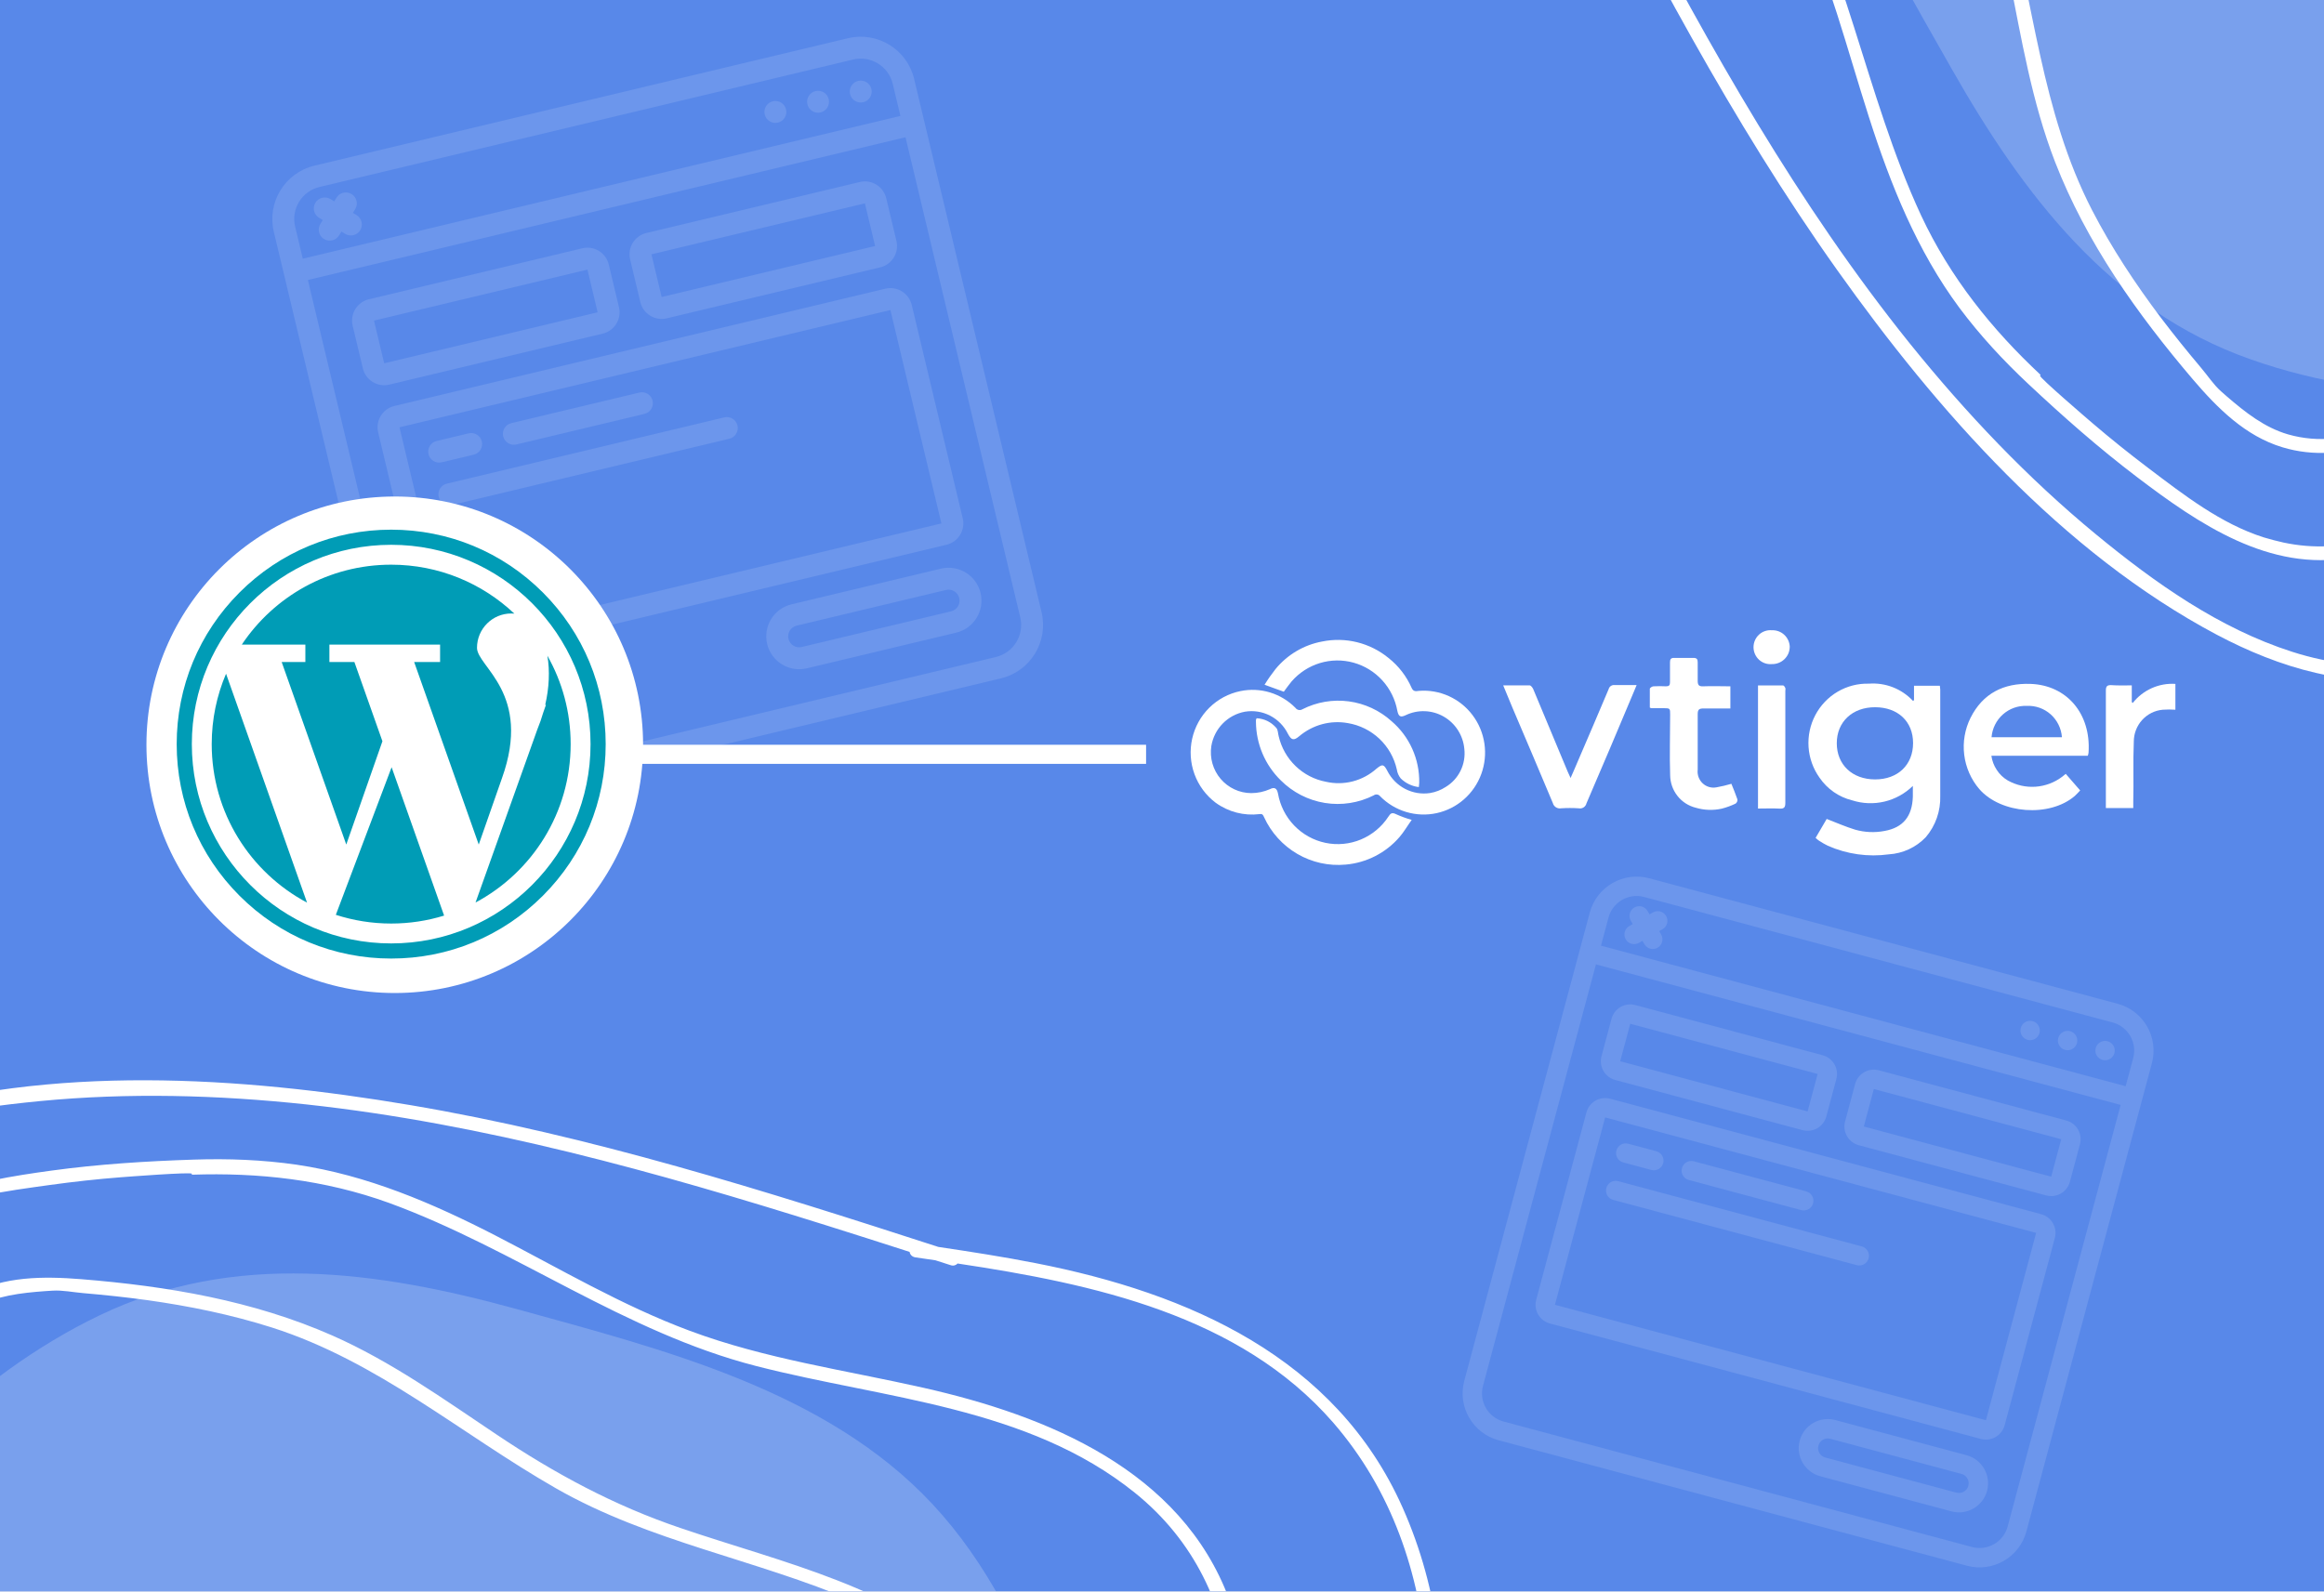
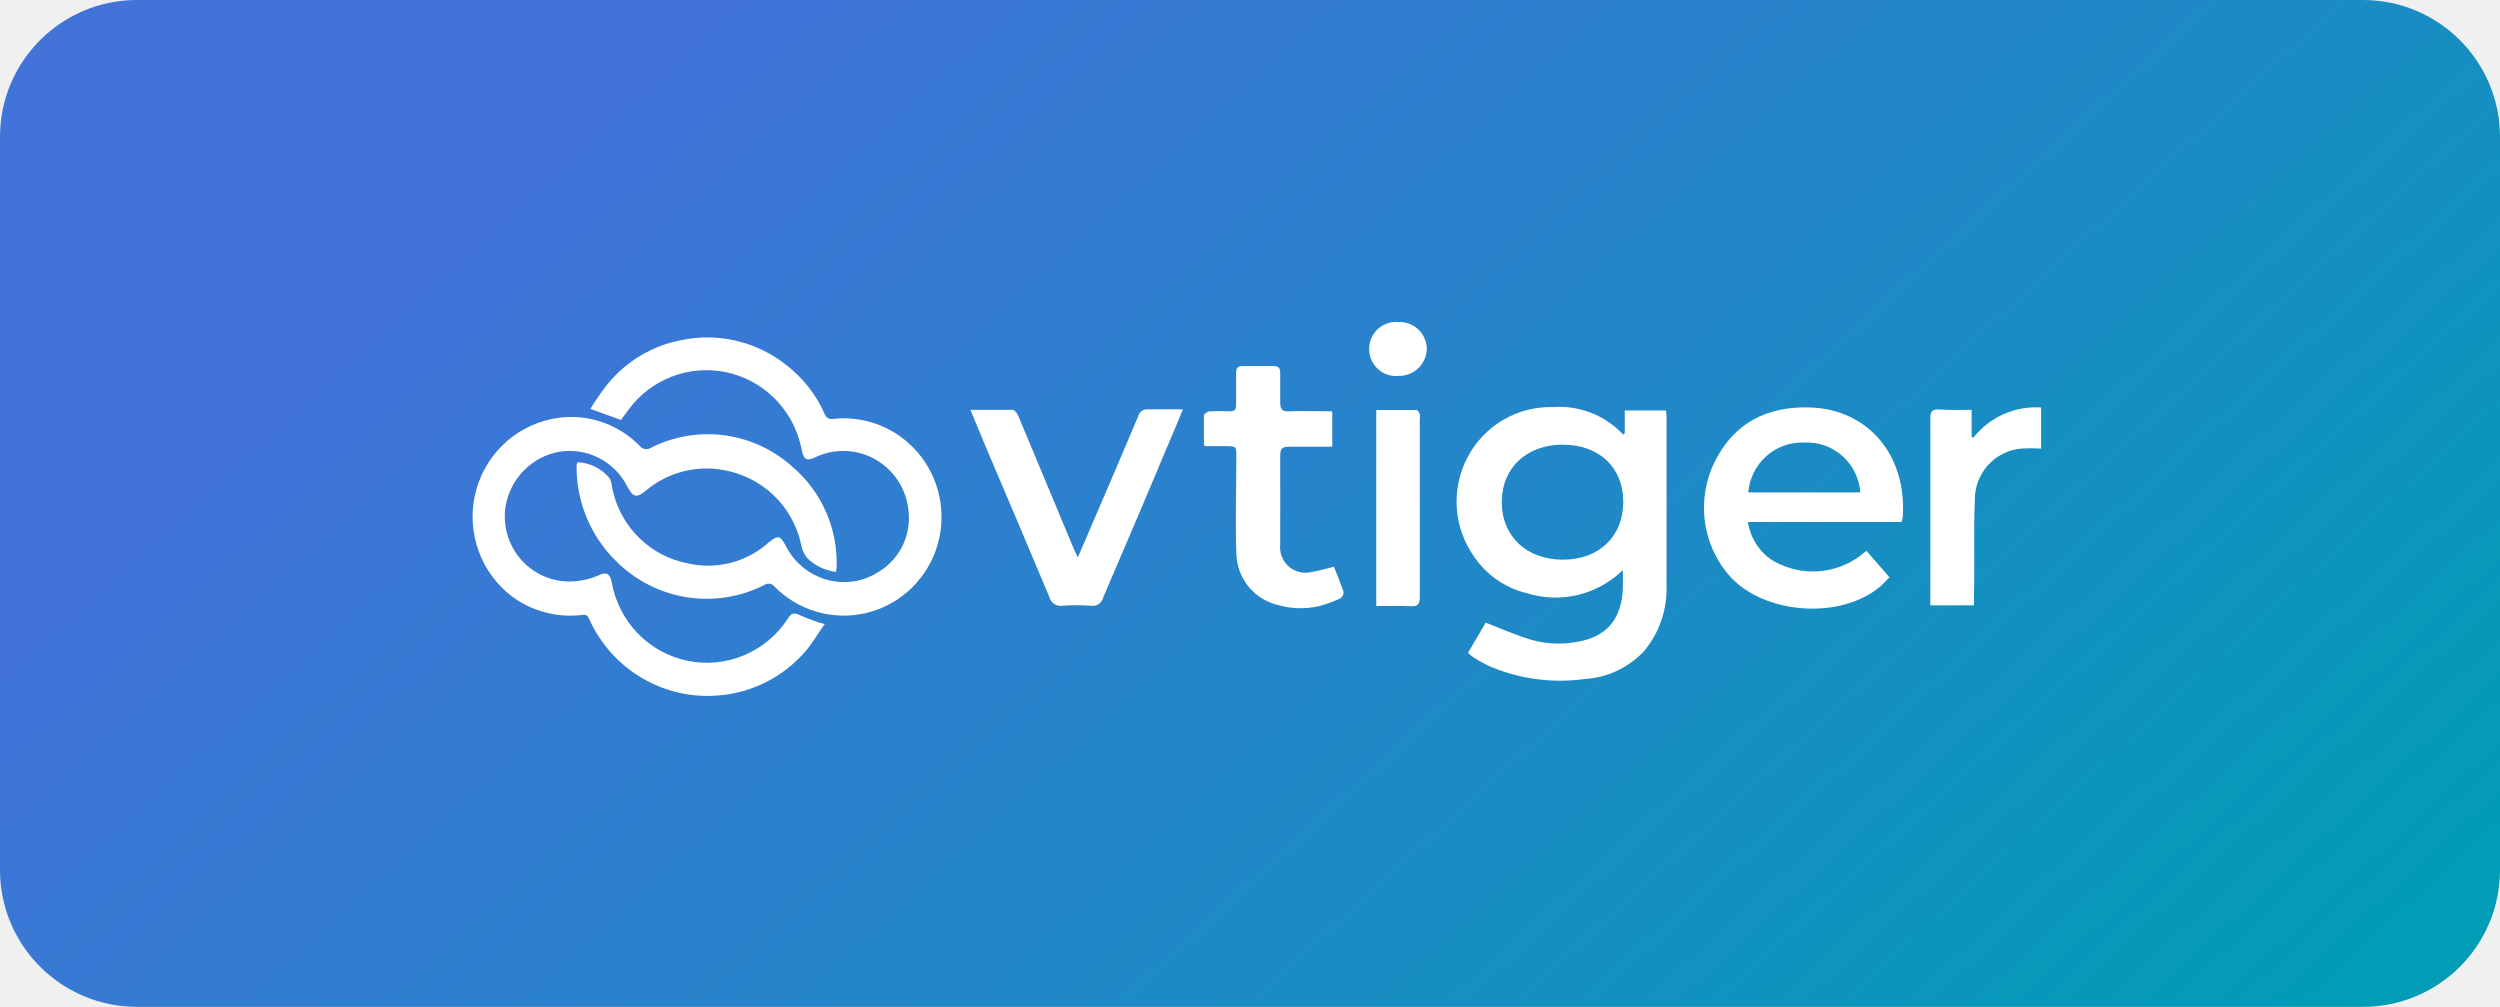
- <svg xmlns="http://www.w3.org/2000/svg" fill="none" height="250" viewBox="0 0 365 250" width="365">
-   <clipPath id="a">
-     <path d="m0 0h365v250h-365z" />
-   </clipPath>
-   <mask id="b" fill="#fff">
-     <path d="m407.671 85.167c7.575-11.36 13.357-24.111 19.477-36.312 6.59-13.101 12.939-26.312 18.658-39.82 11.044-26.116 19.75-53.585 22.129-81.959 1.039-12.389.736-25.148-3.106-37.071-4.159-12.897-12.793-23.385-23.725-31.232-12.07-8.653-26.028-13.886-39.995-18.515-7.451-2.466-14.918-4.81-22.304-7.532-6.784-2.485-13.425-5.452-20.145-8.118-12.51-4.953-25.303-8.307-38.795-6.074-13.126 2.133-25.365 8.153-37.177 14.043-24.462 12.146-49.43 28.248-59.665 54.876-9.27 24.102-.066 47.595 13.565 67.877 2.895 4.313 5.943 8.478 9.037 12.658 13.015 25.491 26.272 51.017 42.893 74.403 15.705 22.101 35.342 44.416 59.615 57.306 9.766 5.181 21.149 8.724 32.295 6.453 11.891-2.44 20.724-11.178 27.243-20.982zm-13.35 11.917c-9.955 7.963-22.415 9.138-34.307 5.315-11.487-3.681-21.553-10.819-30.795-18.427-10.794-8.889-20.447-19.076-29.24-29.975-17.586-21.874-31.403-46.455-44.339-71.234-2.127-4.044-4.179-8.086-6.275-12.144.248-.344.286-.812-.04-1.256-.622-.827-1.258-1.685-1.895-2.542-.396-.748-.762-1.51-1.143-2.227-.205-.427-.595-.615-.959-.591-12.833-17.364-25.581-37.057-24.044-59.362 2.014-28.274 24.668-49.043 47.743-62.361 11.43-6.608 23.504-12.737 35.885-17.362 13.112-4.902 26.366-6.457 40.016-2.727 12.956 3.539 25.005 9.8 37.629 14.211 13.648 4.744 27.659 8.602 40.786 14.684 12.481 5.755 24.469 13.846 32.36 25.29 7.625 11.047 10.337 24.526 10.495 37.766.36 26.573-6.865 53.295-16.07 78.003-9.395 25.25-21.57 49.32-33.864 73.221-5.788 11.329-11.804 23.592-21.943 31.718zm30.962-88.897c7.598-24.613 13.993-49.624 19.105-74.882 2.061-10.179 3.845-20.937.805-31.108-2.766-9.289-9.163-16.836-16.771-22.602-16.515-12.522-38.324-18.866-58.553-21.917-21.18-3.232-43.064-2.376-63.898 2.703-21.274 5.178-43.824 15.131-53.512 36.17-8.999 19.659-.221 40.543 10.5 57.494 6.709 10.623 14.335 20.732 19.577 32.209 4.732 10.334 7.545 21.363 10.998 32.161 3.395 10.6 7.55 20.985 14.226 29.974 3.243 4.334 6.9 8.281 10.849 11.976 5.454 5.111 11.048 10.043 17.011 14.572 9.684 7.358 20.803 14.966 33.57 12.632.834-.138 1.67-.351 2.49-.519 6.079-1.49 11.891-4.24 16.947-7.941 1.562-1.125 3.036-2.356 4.465-3.68 18.295-17.102 25.041-44.12 32.191-67.242zm-66.633 77.048c-1.011-.228-2.035-.487-3.09-.806-6.774-2.152-12.541-6.663-18.131-10.884-3.004-2.273-5.932-4.62-8.797-7.072-.701-.601-8.415-7.217-8.23-7.456.016-.045.047-.06.093-.119-7.615-7.113-14.184-15.253-18.773-25.055-8.913-19.207-11.752-40.464-22.645-58.871-10.569-17.887-25.652-34.622-27.973-56.128-2.595-24.113 15.939-41.968 36.679-50.452 37.852-15.53 83.388-13.477 120.717 2.453 9.347 3.994 18.537 9.226 25.571 16.692 7.525 8.02 10.977 17.955 10.522 28.901-.452 10.795-3.325 21.551-5.649 32.043-2.681 11.939-5.618 23.813-8.886 35.621-3.126 11.402-6.523 22.709-10.176 33.951-3.716 11.423-7.421 23.027-12.716 33.82-4.793 9.726-11.469 18.892-20.189 25.438-4.276 3.214-9.056 5.769-14.196 7.259-4.912 1.418-9.411 1.663-14.131.664zm24.489-24.688c2.14-3.052 3.861-6.428 5.383-9.671 7.079-15.211 9.373-32.104 11.418-48.576 1.051-8.607 2.012-17.245 3.502-25.799 1.608-9.324 4.148-18.269 7.127-27.238 4.988-15.033 10.13-33.029.701-47.524-9.769-15.045-30.92-20.017-47.51-22.6-16.725-2.631-35.712-3.014-51.88 2.715-7.414 2.619-14.329 7.061-18.723 13.707-4.223 6.376-5.758 14.052-5.551 21.605.492 17.77 10.276 32.77 17.874 48.218 4.875 9.852 7.915 20.023 10.036 30.784 1.954 9.866 3.604 19.877 7.246 29.271 4.92 12.682 12.861 23.84 21.634 34.149 3.86 4.526 8.266 8.939 14.094 10.682 4.743 1.438 9.955 1.114 14.514-.885 4.222-1.838 7.47-5.083 10.135-8.838zm-33.4 1.729c-.313-.262-.596-.539-.91-.801-1.178-1.048-2.063-2.424-3.102-3.651-2.182-2.592-4.302-5.213-6.346-7.909-4.027-5.345-7.718-10.927-10.797-16.877-8.035-15.577-9.156-32.782-13.691-49.437-4.451-16.321-14.316-30.081-20.535-45.629-5.885-14.695-7.905-34.244 4.764-46.173 12.285-11.556 32.143-12.566 48.086-12.036 16.926.547 36.004 3.7 50.719 12.546 7.852 4.711 13.714 11.69 15.605 20.798 1.737 8.395.428 17.012-1.857 25.16-2.383 8.646-5.746 16.973-7.904 25.697-1.817 7.323-3.046 14.777-4.063 22.28-2.428 17.632-3.53 35.678-8.945 52.716-1.278 4.064-2.797 8.018-4.586 11.878-2.904 6.232-6.246 12.411-12.523 15.834-4.338 2.381-9.553 2.932-14.298 1.569-3.705-1.074-6.737-3.483-9.617-5.965z" fill="#fff" />
-   </mask>
-   <mask id="c" fill="#fff">
-     <path d="m-50.077 227.611c2.677 13.389 7.605 26.494 11.904 39.449 4.604 13.923 9.456 27.754 14.964 41.35 10.657 26.276 23.926 51.856 42.306 73.602 8.026 9.494 17.261 18.302 28.41 24.017 12.06 6.178 25.581 7.489 38.861 5.308 14.652-2.416 28.223-8.585 41.372-15.189 7.012-3.525 13.951-7.147 21.098-10.445 6.554-3.04 13.347-5.638 19.984-8.505 12.348-5.343 23.766-12.018 31.727-23.137 7.774-10.79 12.171-23.7 16.358-36.218 8.71-25.886 14.979-54.926 3.387-80.993-10.488-23.597-33.608-33.701-57.588-38.404-5.097-1.003-10.197-1.792-15.341-2.56-27.228-8.823-54.651-17.498-82.941-22.281-26.733-4.523-56.397-6.417-82.675 1.632-10.569 3.243-21.123 8.786-27.4 18.273-6.683 10.134-6.75 22.558-4.427 34.101zm1.013-17.867c1.408-12.67 9.388-22.312 20.501-28.017 10.725-5.52 22.89-7.591 34.804-8.746 13.918-1.347 27.947-.97 41.872.519 27.902 3.033 55.054 10.644 81.723 19.019 4.363 1.355 8.672 2.762 13.024 4.15.068.418.373.776.917.86 1.024.145 2.081.301 3.137.458.809.248 1.607.529 2.384.766.446.157.855.014 1.095-.26 21.352 3.204 44.292 8.114 58.978 24.973 18.568 21.417 17.235 52.122 10.336 77.856-3.41 12.755-7.614 25.626-13.098 37.651-5.806 12.738-14.077 23.21-26.367 30.223-11.664 6.66-24.611 10.752-36.657 16.561-13.005 6.295-25.64 13.475-39.223 18.455-12.894 4.757-27.092 7.512-40.765 5-13.203-2.419-24.651-10.033-34.126-19.284-19.044-18.535-32.83-42.539-43.793-66.519-11.211-24.497-19.622-50.127-27.83-75.721-3.918-12.103-8.335-25.028-6.912-37.944zm40.966 84.753c12.031 22.777 25.195 44.984 39.44 66.459 5.74 8.655 12.086 17.523 21.427 22.566 8.524 4.612 18.384 5.425 27.841 4.123 20.532-2.824 40.439-13.759 56.901-25.907 17.262-12.69 32.131-28.77 43.271-47.093 11.382-18.704 20.289-41.687 12.263-63.415-7.537-20.264-28.512-28.824-48.079-33.23-12.256-2.767-24.796-4.523-36.619-8.932-10.653-3.961-20.441-9.771-30.517-14.965-9.896-5.094-20.178-9.499-31.255-11.135-5.357-.772-10.735-.977-16.14-.797-7.471.243-14.913.71-22.333 1.724-12.051 1.645-25.293 4.127-32.669 14.806-.493.688-.933 1.43-1.394 2.128-3.244 5.352-5.41 11.407-6.368 17.599-.31 1.9-.48 3.812-.556 5.759-.843 25.03 13.491 48.904 24.785 70.31zm-7.365-101.599c.876-.553 1.783-1.094 2.755-1.614 6.312-3.268 13.58-4.156 20.517-5.125 3.731-.517 7.461-.927 11.22-1.219.921-.071 11.054-.848 11.091-.548.021.043.009.075.019.15 10.414-.355 20.815.756 30.991 4.442 19.883 7.279 36.922 20.302 57.64 25.616 20.121 5.174 42.62 6.343 59.468 19.908 18.885 15.215 18.405 40.946 9.739 61.611-15.784 37.747-49.434 68.494-87.094 83.625-9.434 3.785-19.632 6.584-29.886 6.278-10.991-.349-20.457-4.934-27.876-12.995-7.314-7.953-12.887-17.59-18.663-26.652-6.546-10.338-12.866-20.811-18.904-31.472-5.852-10.273-11.446-20.67-16.812-31.203-5.449-10.705-11.036-21.53-14.922-32.905-3.488-10.267-5.249-21.469-3.712-32.264.751-5.296 2.324-10.482 4.905-15.171 2.47-4.476 5.479-7.83 9.523-10.462zm.14 34.774c.645 3.671 1.816 7.275 3.033 10.645 5.75 15.761 16.073 29.328 26.275 42.422 5.342 6.829 10.771 13.617 15.767 20.719 5.456 7.73 9.985 15.851 14.22 24.3 7.104 14.157 16.192 30.518 33.109 34.1 17.546 3.731 36.017-7.709 49.575-17.613 13.686-9.967 27.383-23.122 34.765-38.606 3.391-7.094 5.139-15.124 3.546-22.931-1.523-7.495-5.865-14.008-11.352-19.202-12.912-12.218-30.437-15.905-46.734-21.457-10.414-3.519-19.755-8.562-28.864-14.671-8.358-5.594-16.604-11.507-25.822-15.573-12.446-5.49-25.951-7.764-39.444-8.85-5.929-.471-12.166-.476-17.519 2.413-4.371 2.337-7.827 6.251-9.637 10.888-1.686 4.285-1.688 8.877-.918 13.416zm22.395-24.84c.407-.036.803-.04 1.21-.076 1.574-.093 3.173.254 4.775.387 3.376.291 6.729.645 10.08 1.106 6.628.932 13.184 2.269 19.569 4.299 16.696 5.333 29.654 16.706 44.638 25.276 14.688 8.394 31.394 11.148 46.785 17.744 14.552 6.23 29.804 18.625 29.28 36.018-.515 16.858-13.843 31.614-25.491 42.513-12.355 11.582-28.074 22.842-44.735 26.992-8.883 2.221-17.963 1.431-25.741-3.672-7.164-4.707-12.332-11.726-16.478-19.103-4.428-7.799-7.938-16.065-12.582-23.76-3.894-6.463-8.295-12.603-12.881-18.628-10.751-14.184-22.732-27.724-30.952-43.601-1.97-3.777-3.692-7.648-5.156-11.642-2.353-6.459-4.36-13.192-2.342-20.051 1.384-4.751 4.682-8.828 9.001-11.22 3.379-1.86 7.227-2.301 11.018-2.582z" fill="#fff" />
-   </mask>
-   <g clip-path="url(#a)">
-     <path d="m0 0h365v250h-365z" fill="#5888e9" />
-     <path d="m133.184 6.002-83.804 20.022c-4.625 1.111-7.478 5.755-6.378 10.383l20.022 83.804c1.111 4.625 5.755 7.478 10.383 6.378l83.804-20.022c4.625-1.111 7.478-5.756 6.378-10.383l-20.022-83.803c-1.111-4.625-5.756-7.478-10.383-6.378zm-83.003 23.374 83.804-20.022c2.777-.663 5.566 1.05 6.23 3.827l1.201 5.028-93.86 22.425-1.201-5.028c-.663-2.777 1.05-5.566 3.827-6.23zm106.229 73.837-83.804 20.023c-2.777.663-5.566-1.05-6.23-3.827l-18.02-75.423 93.86-22.425 18.02 75.423c.663 2.777-1.05 5.566-3.827 6.229z" fill="#fff" fill-opacity=".12" />
-     <path d="m122.178 19.262c.926-.221 1.497-1.151 1.276-2.076s-1.151-1.497-2.077-1.276c-.925.221-1.496 1.151-1.275 2.076.221.926 1.151 1.497 2.076 1.276z" fill="#fff" fill-opacity=".12" />
-     <path d="m128.882 17.661c.926-.221 1.497-1.151 1.276-2.076-.221-.926-1.151-1.497-2.077-1.276-.925.221-1.496 1.151-1.275 2.076s1.151 1.497 2.076 1.276z" fill="#fff" fill-opacity=".12" />
-     <path d="m135.586 16.059c.926-.221 1.497-1.151 1.276-2.076-.221-.926-1.151-1.497-2.076-1.276-.926.221-1.497 1.151-1.276 2.076s1.151 1.497 2.076 1.276z" fill="#fff" fill-opacity=".12" />
-     <path d="m61.142 60.421 33.522-8.009c1.851-.442 2.994-2.302 2.551-4.153l-1.602-6.704c-.442-1.851-2.302-2.994-4.153-2.551l-33.522 8.009c-1.851.442-2.994 2.302-2.551 4.153l1.602 6.704c.443 1.851 2.302 2.994 4.153 2.551zm-2.403-10.056 33.522-8.009 1.602 6.704-33.522 8.009z" fill="#fff" fill-opacity=".12" />
-     <path d="m135.038 28.592-33.522 8.009c-1.851.442-2.993 2.302-2.551 4.153l1.602 6.704c.442 1.851 2.301 2.994 4.153 2.551l33.521-8.009c1.852-.442 2.994-2.302 2.552-4.153l-1.602-6.704c-.443-1.851-2.302-2.994-4.153-2.551zm-31.119 18.065-1.602-6.704 33.522-8.009 1.601 6.704z" fill="#fff" fill-opacity=".12" />
-     <path d="m139.042 45.353-77.099 18.421c-1.851.442-2.994 2.302-2.551 4.153l8.009 33.521c.442 1.851 2.302 2.994 4.153 2.551l77.1-18.42c1.851-.442 2.993-2.302 2.551-4.153l-8.009-33.522c-.442-1.851-2.302-2.994-4.153-2.551zm-68.289 55.294-8.009-33.521 77.099-18.421 8.009 33.522z" fill="#fff" fill-opacity=".12" />
-     <path d="m147.778 89.331-23.465 5.606c-2.777.663-4.49 3.453-3.827 6.23s3.453 4.49 6.23 3.827l23.465-5.606c2.777-.663 4.49-3.453 3.827-6.23-.664-2.777-3.453-4.49-6.23-3.827zm1.602 6.704-23.465 5.606c-.926.221-1.856-.35-2.077-1.276-.221-.925.35-1.855 1.276-2.076l23.465-5.606c.926-.221 1.855.35 2.076 1.276s-.35 1.855-1.275 2.076z" fill="#fff" fill-opacity=".12" />
-     <path d="m69.374 72.629 5.028-1.201c.926-.221 1.497-1.151 1.276-2.076-.221-.926-1.151-1.497-2.076-1.276l-5.028 1.201c-.926.221-1.497 1.151-1.276 2.076.221.925 1.151 1.497 2.076 1.276z" fill="#fff" fill-opacity=".12" />
-     <path d="m81.106 69.825 20.113-4.805c.926-.221 1.497-1.151 1.276-2.076-.221-.926-1.151-1.497-2.077-1.276l-20.113 4.805c-.926.221-1.497 1.151-1.276 2.076.221.925 1.151 1.497 2.076 1.276z" fill="#fff" fill-opacity=".12" />
-     <path d="m113.752 65.569-43.578 10.412c-.926.221-1.497 1.151-1.276 2.076.221.926 1.151 1.497 2.076 1.276l43.578-10.412c.926-.221 1.497-1.151 1.276-2.076s-1.151-1.497-2.077-1.276z" fill="#fff" fill-opacity=".12" />
-     <path d="m50.881 37.549c.811.498 1.872.244 2.37-.566l.374-.608.608.374c.809.478 1.853.219 2.345-.582.492-.801.251-1.849-.541-2.354l-.608-.374.374-.608c.478-.809.219-1.853-.582-2.345-.801-.492-1.849-.251-2.354.541l-.374.608-.608-.374c-.809-.478-1.853-.219-2.345.582-.492.801-.251 1.849.541 2.354l.608.374-.374.608c-.498.811-.245 1.872.566 2.37z" fill="#fff" fill-opacity=".12" />
-     <circle cx="62" cy="117" fill="#fff" r="39" />
-     <path d="m100 120h3v80h-3z" fill="#fff" transform="matrix(0 -1 1 0 -20 220)" />
-     <path d="m47.961 104.003h-3.721l10.144 28.673 5.679-16.228-4.403-12.445h-3.926v-2.733h17.384v2.733h-4.071l10.143 28.673 3.646-10.42c4.783-13.349-3.92-17.508-3.92-20.487 0-2.98 2.415-5.395 5.394-5.395.161 0 .318.009.471.023-5.048-4.765-11.855-7.688-19.345-7.688-9.787 0-18.407 4.989-23.461 12.56h9.984v2.733z" fill="#009cb6" />
-     <path d="m33.251 116.897c0 10.792 6.066 20.165 14.972 24.902l-12.72-35.958c-1.449 3.395-2.252 7.132-2.252 11.056z" fill="#009cb6" />
-     <path d="m85.97 103.007c.403 2.374.281 5.042-.338 7.721h.112l-.426 1.218c-.253.879-.571 1.779-.932 2.663l-9.699 27.171c8.888-4.742 14.938-14.105 14.938-24.883 0-5.051-1.329-9.79-3.656-13.89z" fill="#009cb6" />
-     <path d="m52.745 143.716c2.738.887 5.659 1.368 8.693 1.368 2.894 0 5.686-.437 8.313-1.247l-8.245-23.307z" fill="#009cb6" />
-     <path d="m85.26 93.076c-6.363-6.363-14.823-9.867-23.821-9.867s-17.458 3.504-23.821 9.867c-6.363 6.363-9.867 14.822-9.867 23.821 0 8.998 3.504 17.458 9.867 23.821 6.363 6.363 14.823 9.867 23.821 9.867 8.998 0 17.458-3.504 23.821-9.867 6.363-6.363 9.867-14.823 9.867-23.821-0-8.999-3.504-17.458-9.867-23.821zm-23.821 55.132c-17.265 0-31.311-14.046-31.311-31.311 0-17.265 14.046-31.312 31.311-31.312s31.311 14.046 31.311 31.312c0 17.265-14.046 31.311-31.311 31.311z" fill="#009cb6" />
-     <g fill="#fff">
-       <path d="m407.671 85.167c7.575-11.36 13.357-24.111 19.477-36.312 6.59-13.101 12.939-26.312 18.658-39.82 11.044-26.116 19.75-53.585 22.129-81.959 1.039-12.389.736-25.148-3.106-37.071-4.159-12.897-12.793-23.385-23.725-31.232-12.07-8.653-26.028-13.886-39.995-18.515-7.451-2.466-14.918-4.81-22.304-7.532-6.784-2.485-13.425-5.452-20.145-8.118-12.51-4.953-25.303-8.307-38.795-6.074-13.126 2.133-25.365 8.153-37.177 14.043-24.462 12.146-49.43 28.248-59.665 54.876-9.27 24.102-.066 47.595 13.565 67.877 2.895 4.313 5.943 8.478 9.037 12.658 13.015 25.491 26.272 51.017 42.893 74.403 15.705 22.101 35.342 44.416 59.615 57.306 9.766 5.181 21.149 8.724 32.295 6.453 11.891-2.44 20.724-11.178 27.243-20.982zm-13.35 11.917c-9.955 7.963-22.415 9.138-34.307 5.315-11.487-3.681-21.553-10.819-30.795-18.427-10.794-8.889-20.447-19.076-29.24-29.975-17.586-21.874-31.403-46.455-44.339-71.234-2.127-4.044-4.179-8.086-6.275-12.144.248-.344.286-.812-.04-1.256-.622-.827-1.258-1.685-1.895-2.542-.396-.748-.762-1.51-1.143-2.227-.205-.427-.595-.615-.959-.591-12.833-17.364-25.581-37.057-24.044-59.362 2.014-28.274 24.668-49.043 47.743-62.361 11.43-6.608 23.504-12.737 35.885-17.362 13.112-4.902 26.366-6.457 40.016-2.727 12.956 3.539 25.005 9.8 37.629 14.211 13.648 4.744 27.659 8.602 40.786 14.684 12.481 5.755 24.469 13.846 32.36 25.29 7.625 11.047 10.337 24.526 10.495 37.766.36 26.573-6.865 53.295-16.07 78.003-9.395 25.25-21.57 49.32-33.864 73.221-5.788 11.329-11.804 23.592-21.943 31.718zm30.962-88.897c7.598-24.613 13.993-49.624 19.105-74.882 2.061-10.179 3.845-20.937.805-31.108-2.766-9.289-9.163-16.836-16.771-22.602-16.515-12.522-38.324-18.866-58.553-21.917-21.18-3.232-43.064-2.376-63.898 2.703-21.274 5.178-43.824 15.131-53.512 36.17-8.999 19.659-.221 40.543 10.5 57.494 6.709 10.623 14.335 20.732 19.577 32.209 4.732 10.334 7.545 21.363 10.998 32.161 3.395 10.6 7.55 20.985 14.226 29.974 3.243 4.334 6.9 8.281 10.849 11.976 5.454 5.111 11.048 10.043 17.011 14.572 9.684 7.358 20.803 14.966 33.57 12.632.834-.138 1.67-.351 2.49-.519 6.079-1.49 11.891-4.24 16.947-7.941 1.562-1.125 3.036-2.356 4.465-3.68 18.295-17.102 25.041-44.12 32.191-67.242zm-66.633 77.048c-1.011-.228-2.035-.487-3.09-.806-6.774-2.152-12.541-6.663-18.131-10.884-3.004-2.273-5.932-4.62-8.797-7.072-.701-.601-8.415-7.217-8.23-7.456.016-.045.047-.06.093-.119-7.615-7.113-14.184-15.253-18.773-25.055-8.913-19.207-11.752-40.464-22.645-58.871-10.569-17.887-25.652-34.622-27.973-56.128-2.595-24.113 15.939-41.968 36.679-50.452 37.852-15.53 83.388-13.477 120.717 2.453 9.347 3.994 18.537 9.226 25.571 16.692 7.525 8.02 10.977 17.955 10.522 28.901-.452 10.795-3.325 21.551-5.649 32.043-2.681 11.939-5.618 23.813-8.886 35.621-3.126 11.402-6.523 22.709-10.176 33.951-3.716 11.423-7.421 23.027-12.716 33.82-4.793 9.726-11.469 18.892-20.189 25.438-4.276 3.214-9.056 5.769-14.196 7.259-4.912 1.418-9.411 1.663-14.131.664zm24.489-24.688c2.14-3.052 3.861-6.428 5.383-9.671 7.079-15.211 9.373-32.104 11.418-48.576 1.051-8.607 2.012-17.245 3.502-25.799 1.608-9.324 4.148-18.269 7.127-27.238 4.988-15.033 10.13-33.029.701-47.524-9.769-15.045-30.92-20.017-47.51-22.6-16.725-2.631-35.712-3.014-51.88 2.715-7.414 2.619-14.329 7.061-18.723 13.707-4.223 6.376-5.758 14.052-5.551 21.605.492 17.77 10.276 32.77 17.874 48.218 4.875 9.852 7.915 20.023 10.036 30.784 1.954 9.866 3.604 19.877 7.246 29.271 4.92 12.682 12.861 23.84 21.634 34.149 3.86 4.526 8.266 8.939 14.094 10.682 4.743 1.438 9.955 1.114 14.514-.885 4.222-1.838 7.47-5.083 10.135-8.838zm-33.4 1.729c-.313-.262-.596-.539-.91-.801-1.178-1.048-2.063-2.424-3.102-3.651-2.182-2.592-4.302-5.213-6.346-7.909-4.027-5.345-7.718-10.927-10.797-16.877-8.035-15.577-9.156-32.782-13.691-49.437-4.451-16.321-14.316-30.081-20.535-45.629-5.885-14.695-7.905-34.244 4.764-46.173 12.285-11.556 32.143-12.566 48.086-12.036 16.926.547 36.004 3.7 50.719 12.546 7.852 4.711 13.714 11.69 15.605 20.798 1.737 8.395.428 17.012-1.857 25.16-2.383 8.646-5.746 16.973-7.904 25.697-1.817 7.323-3.046 14.777-4.063 22.28-2.428 17.632-3.53 35.678-8.945 52.716-1.278 4.064-2.797 8.018-4.586 11.878-2.904 6.232-6.246 12.411-12.523 15.834-4.338 2.381-9.553 2.932-14.298 1.569-3.705-1.074-6.737-3.483-9.617-5.965z" mask="url(#b)" stroke="#fff" stroke-width="2" />
-       <path d="m-50.077 227.611c2.677 13.389 7.605 26.494 11.904 39.449 4.604 13.923 9.456 27.754 14.964 41.35 10.657 26.276 23.926 51.856 42.306 73.602 8.026 9.494 17.261 18.302 28.41 24.017 12.06 6.178 25.581 7.489 38.861 5.308 14.652-2.416 28.223-8.585 41.372-15.189 7.012-3.525 13.951-7.147 21.098-10.445 6.554-3.04 13.347-5.638 19.984-8.505 12.348-5.343 23.766-12.018 31.727-23.137 7.774-10.79 12.171-23.7 16.358-36.218 8.71-25.886 14.979-54.926 3.387-80.993-10.488-23.597-33.608-33.701-57.588-38.404-5.097-1.003-10.197-1.792-15.341-2.56-27.228-8.823-54.651-17.498-82.941-22.281-26.733-4.523-56.397-6.417-82.675 1.632-10.569 3.243-21.123 8.786-27.4 18.273-6.683 10.134-6.75 22.558-4.427 34.101zm1.013-17.867c1.408-12.67 9.388-22.312 20.501-28.017 10.725-5.52 22.89-7.591 34.804-8.746 13.918-1.347 27.947-.97 41.872.519 27.902 3.033 55.054 10.644 81.723 19.019 4.363 1.355 8.672 2.762 13.024 4.15.068.418.373.776.917.86 1.024.145 2.081.301 3.137.458.809.248 1.607.529 2.384.766.446.157.855.014 1.095-.26 21.352 3.204 44.292 8.114 58.978 24.973 18.568 21.417 17.235 52.122 10.336 77.856-3.41 12.755-7.614 25.626-13.098 37.651-5.806 12.738-14.077 23.21-26.367 30.223-11.664 6.66-24.611 10.752-36.657 16.561-13.005 6.295-25.64 13.475-39.223 18.455-12.894 4.757-27.092 7.512-40.765 5-13.203-2.419-24.651-10.033-34.126-19.284-19.044-18.535-32.83-42.539-43.793-66.519-11.211-24.497-19.622-50.127-27.83-75.721-3.918-12.103-8.335-25.028-6.912-37.944zm40.966 84.753c12.031 22.777 25.195 44.984 39.44 66.459 5.74 8.655 12.086 17.523 21.427 22.566 8.524 4.612 18.384 5.425 27.841 4.123 20.532-2.824 40.439-13.759 56.901-25.907 17.262-12.69 32.131-28.77 43.271-47.093 11.382-18.704 20.289-41.687 12.263-63.415-7.537-20.264-28.512-28.824-48.079-33.23-12.256-2.767-24.796-4.523-36.619-8.932-10.653-3.961-20.441-9.771-30.517-14.965-9.896-5.094-20.178-9.499-31.255-11.135-5.357-.772-10.735-.977-16.14-.797-7.471.243-14.913.71-22.333 1.724-12.051 1.645-25.293 4.127-32.669 14.806-.493.688-.933 1.43-1.394 2.128-3.244 5.352-5.41 11.407-6.368 17.599-.31 1.9-.48 3.812-.556 5.759-.843 25.03 13.491 48.904 24.785 70.31zm-7.365-101.599c.876-.553 1.783-1.094 2.755-1.614 6.312-3.268 13.58-4.156 20.517-5.125 3.731-.517 7.461-.927 11.22-1.219.921-.071 11.054-.848 11.091-.548.021.043.009.075.019.15 10.414-.355 20.815.756 30.991 4.442 19.883 7.279 36.922 20.302 57.64 25.616 20.121 5.174 42.62 6.343 59.468 19.908 18.885 15.215 18.405 40.946 9.739 61.611-15.784 37.747-49.434 68.494-87.094 83.625-9.434 3.785-19.632 6.584-29.886 6.278-10.991-.349-20.457-4.934-27.876-12.995-7.314-7.953-12.887-17.59-18.663-26.652-6.546-10.338-12.866-20.811-18.904-31.472-5.852-10.273-11.446-20.67-16.812-31.203-5.449-10.705-11.036-21.53-14.922-32.905-3.488-10.267-5.249-21.469-3.712-32.264.751-5.296 2.324-10.482 4.905-15.171 2.47-4.476 5.479-7.83 9.523-10.462zm.14 34.774c.645 3.671 1.816 7.275 3.033 10.645 5.75 15.761 16.073 29.328 26.275 42.422 5.342 6.829 10.771 13.617 15.767 20.719 5.456 7.73 9.985 15.851 14.22 24.3 7.104 14.157 16.192 30.518 33.109 34.1 17.546 3.731 36.017-7.709 49.575-17.613 13.686-9.967 27.383-23.122 34.765-38.606 3.391-7.094 5.139-15.124 3.546-22.931-1.523-7.495-5.865-14.008-11.352-19.202-12.912-12.218-30.437-15.905-46.734-21.457-10.414-3.519-19.755-8.562-28.864-14.671-8.358-5.594-16.604-11.507-25.822-15.573-12.446-5.49-25.951-7.764-39.444-8.85-5.929-.471-12.166-.476-17.519 2.413-4.371 2.337-7.827 6.251-9.637 10.888-1.686 4.285-1.688 8.877-.918 13.416zm22.395-24.84c.407-.036.803-.04 1.21-.076 1.574-.093 3.173.254 4.775.387 3.376.291 6.729.645 10.08 1.106 6.628.932 13.184 2.269 19.569 4.299 16.696 5.333 29.654 16.706 44.638 25.276 14.688 8.394 31.394 11.148 46.785 17.744 14.552 6.23 29.804 18.625 29.28 36.018-.515 16.858-13.843 31.614-25.491 42.513-12.355 11.582-28.074 22.842-44.735 26.992-8.883 2.221-17.963 1.431-25.741-3.672-7.164-4.707-12.332-11.726-16.478-19.103-4.428-7.799-7.938-16.065-12.582-23.76-3.894-6.463-8.295-12.603-12.881-18.628-10.751-14.184-22.732-27.724-30.952-43.601-1.97-3.777-3.692-7.648-5.156-11.642-2.353-6.459-4.36-13.192-2.342-20.051 1.384-4.751 4.682-8.828 9.001-11.22 3.379-1.86 7.227-2.301 11.018-2.582z" mask="url(#c)" stroke="#fff" stroke-width="2" />
-       <path d="m510.747-24.248c-9.699 44.074-47.577 73.577-90.245 82.704-21.634 4.644-45.901 5.444-67.016-2.002-22.072-7.766-35.763-25.94-46.939-45.596-11.655-20.576-25.385-43.354-24.507-67.893.439-12.49 4.59-24.499 9.659-35.828 6.067-13.61 14.888-30.784 26.104-41.232 16.405-15.212 39.515-20.336 61.268-18.574 25.146 2.001 50.611 11.168 73.042 22.457 20.676 10.408 39.994 25.34 51.21 46.036 9.859 18.294 11.894 39.751 7.424 59.927z" fill-opacity=".2" />
-       <path d="m-38.42 374.865c-24.307-38.024-18.385-85.669 5.332-122.294 12.014-18.581 28.607-36.307 48.803-45.972 21.099-10.116 43.631-6.946 65.432-.95 22.791 6.308 48.606 12.706 65.337 30.679 8.521 9.142 14.078 20.569 18.504 32.164 5.334 13.914 11.24 32.295 10.697 47.613-.843 22.357-13.561 42.321-30.189 56.458-19.196 16.365-43.684 27.889-67.528 35.769-21.979 7.26-46.198 10.362-68.763 3.658-19.907-5.965-36.519-19.698-47.624-37.125z" fill-opacity=".2" />
-       <path d="m332.587 157.685-73.573-19.714c-4.063-1.083-8.236 1.326-9.329 5.386l-19.714 73.574c-1.083 4.062 1.326 8.235 5.386 9.329l73.574 19.714c4.062 1.083 8.235-1.326 9.329-5.386l19.714-73.574c1.083-4.063-1.326-8.236-5.387-9.329zm-74.361-16.771 73.573 19.714c2.438.654 3.885 3.16 3.232 5.598l-1.183 4.414-82.403-22.08 1.183-4.414c.654-2.438 3.159-3.885 5.598-3.232zm51.493 102.116-73.573-19.713c-2.438-.654-3.885-3.16-3.232-5.598l17.743-66.216 82.402 22.08-17.742 66.216c-.654 2.438-3.16 3.885-5.598 3.231z" fill-opacity=".12" />
-       <path d="m318.45 163.36c.813.218 1.648-.265 1.866-1.077.218-.813-.264-1.648-1.077-1.866s-1.648.264-1.866 1.077c-.217.813.265 1.648 1.077 1.866z" fill-opacity=".12" />
-       <path d="m324.336 164.937c.813.218 1.648-.264 1.866-1.077.217-.813-.265-1.648-1.078-1.866-.812-.217-1.647.265-1.865 1.078-.218.812.264 1.647 1.077 1.865z" fill-opacity=".12" />
-       <path d="m330.222 166.514c.812.218 1.648-.264 1.865-1.077.218-.813-.264-1.648-1.077-1.866-.812-.217-1.648.265-1.865 1.077-.218.813.264 1.648 1.077 1.866z" fill-opacity=".12" />
-       <path d="m253.677 169.661 29.43 7.885c1.625.436 3.296-.529 3.731-2.154l1.577-5.886c.436-1.625-.529-3.296-2.154-3.731l-29.43-7.886c-1.625-.436-3.296.529-3.731 2.154l-1.577 5.886c-.436 1.626.529 3.296 2.154 3.732zm2.366-8.829 29.429 7.886-1.577 5.885-29.429-7.885z" fill-opacity=".12" />
-       <path d="m324.519 176.026-29.43-7.886c-1.625-.435-3.296.529-3.731 2.155l-1.577 5.886c-.436 1.625.529 3.296 2.154 3.731l29.43 7.886c1.625.435 3.296-.529 3.731-2.155l1.577-5.885c.436-1.626-.529-3.297-2.154-3.732zm-31.795.943 1.577-5.886 29.429 7.886-1.577 5.886z" fill-opacity=".12" />
-       <path d="m320.576 190.741-67.687-18.137c-1.626-.436-3.296.529-3.732 2.154l-7.886 29.429c-.435 1.626.529 3.296 2.155 3.732l67.687 18.137c1.626.435 3.296-.529 3.732-2.155l7.886-29.429c.435-1.625-.53-3.296-2.155-3.731zm-76.362 14.235 7.886-29.429 67.688 18.136-7.886 29.43z" fill-opacity=".12" />
-       <path d="m308.854 228.605-20.601-5.52c-2.438-.654-4.944.793-5.597 3.231s.794 4.944 3.232 5.598l20.6 5.519c2.438.654 4.944-.793 5.597-3.231.654-2.438-.793-4.944-3.231-5.597zm-1.577 5.886-20.601-5.52c-.813-.218-1.295-1.053-1.077-1.866s1.053-1.295 1.866-1.077l20.6 5.52c.813.218 1.295 1.053 1.077 1.865-.217.813-1.053 1.295-1.865 1.078z" fill-opacity=".12" />
-       <path d="m254.937 182.615 4.415 1.183c.812.218 1.648-.264 1.865-1.077.218-.813-.264-1.648-1.077-1.866l-4.414-1.182c-.813-.218-1.648.264-1.866 1.077-.218.812.265 1.648 1.077 1.865z" fill-opacity=".12" />
-       <path d="m265.238 185.375 17.657 4.732c.813.218 1.648-.265 1.866-1.077.218-.813-.265-1.648-1.077-1.866l-17.658-4.731c-.813-.218-1.648.264-1.866 1.077-.217.812.265 1.648 1.078 1.865z" fill-opacity=".12" />
-       <path d="m292.407 195.809-38.258-10.251c-.813-.218-1.648.265-1.866 1.077-.218.813.265 1.648 1.077 1.866l38.258 10.251c.813.218 1.648-.264 1.866-1.077s-.264-1.648-1.077-1.866z" fill-opacity=".12" />
-       <path d="m255.329 147.562c.421.728 1.352.978 2.081.557l.546-.315.316.546c.428.713 1.348.951 2.068.535.719-.415.973-1.331.57-2.058l-.315-.546.546-.316c.713-.428.951-1.348.535-2.068-.416-.719-1.331-.973-2.058-.57l-.547.315-.315-.546c-.428-.713-1.348-.951-2.068-.535-.719.416-.973 1.331-.57 2.058l.315.547-.546.315c-.729.421-.978 1.352-.558 2.081z" fill-opacity=".12" />
-       <path d="m300.608 109.996v-2.263h4.059c.032.195.052.392.061.59v16.666c.084 2.393-.73 4.73-2.28 6.543-1.532 1.59-3.596 2.547-5.79 2.682-3.26.448-6.579-.02-9.593-1.353-.479-.238-.943-.505-1.389-.8-.186-.13-.361-.273-.524-.43.609-1.058 1.218-2.091 1.743-2.977 1.535.591 2.974 1.23 4.473 1.685 1.508.428 3.094.496 4.632.197 2.889-.529 4.327-2.275 4.425-5.387 0-.48 0-.959 0-1.685-1.239 1.213-2.782 2.064-4.462 2.463-1.681.398-3.437.329-5.082-.2-2.084-.513-3.906-1.783-5.12-3.567-1.005-1.411-1.599-3.077-1.715-4.811s.25-3.466 1.057-5c.808-1.535 2.024-2.812 3.512-3.686 1.489-.874 3.189-1.311 4.911-1.262 1.28-.097 2.566.096 3.764.564s2.277 1.2 3.159 2.142zm-.147 6.728c0-3.37-2.377-5.609-5.948-5.621-3.572-.012-6.034 2.288-6.034 5.658s2.438 5.682 6.022 5.682c3.583 0 5.96-2.3 5.96-5.707z" />
-       <path d="m327.875 118.728h-15.115c.112.803.404 1.568.854 2.239.442.678 1.034 1.242 1.731 1.648 1.327.742 2.839 1.08 4.352.976 1.514-.105 2.966-.649 4.18-1.566l.561-.455 2.267 2.607c-.305.308-.561.615-.853.873-3.949 3.383-11.592 2.817-14.993-1.094-1.297-1.519-2.12-3.391-2.365-5.38-.245-1.99.098-4.008.988-5.801 1.938-3.862 5.217-5.485 9.422-5.338 5.68.197 9.52 4.662 9.118 10.787 0 .172-.074.332-.122.504zm-15.09-2.915h11.056c-.104-1.384-.739-2.673-1.77-3.592s-2.378-1.395-3.752-1.327c-1.373-.059-2.716.42-3.748 1.337-1.031.917-1.671 2.2-1.786 3.582z" />
-       <path d="m236.089 107.671h4.145c.207 0 .463.345.573.591 1.804 4.304 3.604 8.618 5.4 12.939l.463 1.021c.463-1.07.865-1.944 1.219-2.817 1.584-3.69 3.181-7.38 4.754-11.131.051-.207.177-.388.352-.508s.388-.172.598-.144h3.45c-.183.431-.317.738-.439 1.058-2.438 5.83-4.916 11.668-7.435 17.514-.062.266-.223.497-.451.644s-.504.199-.768.144c-.922-.062-1.846-.062-2.767 0-.282.052-.574-.004-.816-.16-.242-.155-.416-.397-.489-.677-2.084-4.993-4.217-9.975-6.338-14.968z" />
-       <path d="m271.926 123.132c.317.762.658 1.623.951 2.46.011.126-.01.253-.061.369-.053.112-.132.209-.232.282-.688.332-1.407.595-2.145.788-1.355.306-2.764.259-4.096-.136-1.14-.279-2.156-.933-2.887-1.86-.731-.926-1.134-2.072-1.147-3.256-.11-3.161 0-6.322 0-9.483 0-1.033 0-1.033-1.049-1.046-.646 0-1.28 0-1.913 0 0 0-.098 0-.232-.098 0-.947 0-1.943 0-2.94 0-.147.353-.381.561-.393.666-.037 1.333-.037 1.999 0 .463 0 .609-.172.609-.64 0-1.021 0-2.054 0-3.087 0-.517.11-.75.671-.738h2.998c.549 0 .695.209.683.726v2.853c0 .664.158.91.853.886 1.402-.062 2.804 0 4.279 0v3.48c-1.414 0-2.816 0-4.218 0-.67 0-.914.148-.914.886v8.708c-.05.396-.006.799.128 1.175.135.375.356.713.645.986s.638.472 1.019.582c.381.109.782.126 1.17.049.785-.141 1.563-.326 2.328-.553z" />
-       <path d="m334.811 107.671v2.62l.146.148c.795-1.01 1.819-1.81 2.987-2.332 1.167-.523 2.443-.753 3.717-.67v4.059c-.665-.049-1.333-.049-1.999 0-1.24.114-2.393.692-3.233 1.621-.839.929-1.303 2.141-1.301 3.398-.134 3.124 0 6.26-.085 9.396v1.034h-4.303c0-.259 0-.529 0-.8 0-5.879 0-11.746 0-17.65 0-.689.195-.885.865-.861 1.012.074 2.072.037 3.206.037z" />
-       <path d="m276.107 127.019v-19.335h3.949c.122 0 .268.233.342.393.03.15.03.305 0 .455v17.564c0 .677-.134.972-.878.935-1.085-.062-2.219-.012-3.413-.012z" />
-       <path d="m278.289 99.012c.707-.034 1.399.217 1.924.696.526.48.842 1.149.879 1.863-.001.366-.071.729-.207 1.07-.142.336-.348.641-.608.896-.259.256-.566.457-.903.592-.341.138-.706.205-1.073.197-.367.035-.737-.007-1.087-.124s-.672-.307-.945-.557-.491-.555-.64-.896c-.15-.34-.227-.708-.227-1.08s.077-.74.227-1.08c.149-.341.367-.645.64-.896s.595-.44.945-.557c.35-.117.72-.16 1.087-.124z" />
-       <path d="m222.839 123.648c-1.068-.122-2.067-.598-2.84-1.353-.332-.409-.547-.902-.621-1.426-.414-1.843-1.365-3.518-2.731-4.81-1.374-1.293-3.095-2.148-4.949-2.459-1.349-.245-2.735-.186-4.059.172-1.32.36-2.547 1.007-3.596 1.894-.853.713-1.218.627-1.755-.369-.607-1.234-1.591-2.24-2.806-2.868-1.216-.629-2.599-.848-3.947-.625-1.327.241-2.548.89-3.496 1.859-.947.969-1.574 2.21-1.794 3.553-.136.911-.077 1.842.175 2.728.252.887.69 1.708 1.284 2.408.595.7 1.332 1.263 2.161 1.65s1.732.59 2.645.593c1.007.001 2.003-.209 2.926-.615.719-.369 1.109-.172 1.28.677.33 1.896 1.218 3.649 2.546 5.031 1.329 1.382 3.038 2.329 4.907 2.72 1.868.391 3.81.207 5.574-.528 1.763-.735 3.268-1.987 4.318-3.595.329-.516.561-.701 1.219-.369.79.356 1.605.652 2.438.886-.67.922-1.219 1.894-1.914 2.693-2.157 2.495-5.19 4.047-8.459 4.33-2.64.246-5.291-.34-7.587-1.677-2.297-1.337-4.126-3.36-5.236-5.789-.147-.332-.232-.529-.695-.467-2.446.304-4.915-.338-6.912-1.796-1.507-1.137-2.657-2.689-3.31-4.471-.653-1.781-.78-3.715-.368-5.568s1.347-3.546 2.692-4.875c1.345-1.328 3.042-2.236 4.887-2.613 1.544-.319 3.142-.246 4.651.213 1.509.46 2.88 1.291 3.991 2.419.121.171.302.289.505.33.204.041.416.002.592-.108 2.249-1.142 4.787-1.574 7.282-1.24 2.496.333 4.835 1.416 6.712 3.109 1.391 1.187 2.503 2.671 3.256 4.346.752 1.674 1.127 3.496 1.095 5.334-.012.258-.036.43-.061.676z" />
-       <path d="m197.412 112.837c.581.034 1.149.184 1.67.443.526.265.994.633 1.378 1.082.268.308.243.861.365 1.292.415 1.791 1.338 3.423 2.656 4.694s2.975 2.127 4.768 2.464c1.389.317 2.833.296 4.213-.061s2.655-1.04 3.722-1.993c.926-.75 1.146-.738 1.707.344.616 1.218 1.596 2.209 2.801 2.834 1.206.624 2.575.851 3.915.647.868-.144 1.698-.466 2.438-.947 1.012-.607 1.828-1.497 2.349-2.562.521-1.066.726-2.26.588-3.44-.096-1.045-.442-2.051-1.007-2.933-.564-.881-1.332-1.612-2.237-2.13-.904-.518-1.92-.808-2.959-.845-1.04-.038-2.073.179-3.012.631-.816.382-1.109.222-1.304-.688-.325-1.786-1.142-3.443-2.358-4.781s-2.78-2.303-4.515-2.785-3.569-.46-5.292.062c-1.723.523-3.265 1.525-4.449 2.891-.439.529-.829 1.083-1.219 1.611l-3.023-1.094c.525-.853 1.099-1.674 1.719-2.46 1.857-2.266 4.447-3.799 7.313-4.33 1.818-.373 3.695-.336 5.496.108 1.802.445 3.484 1.286 4.926 2.463 1.588 1.249 2.844 2.876 3.657 4.735.28.615.719.492 1.134.443 1.613-.126 3.233.159 4.708.83 1.476.671 2.761 1.707 3.735 3.011.975 1.303 1.609 2.834 1.843 4.45.235 1.616.062 3.266-.501 4.797-.564 1.531-1.501 2.894-2.724 3.964-1.223 1.069-2.693 1.811-4.275 2.157-1.582.345-3.225.283-4.777-.181-1.552-.463-2.964-1.314-4.104-2.473-.056-.073-.125-.135-.205-.182-.079-.046-.167-.076-.258-.088-.091-.017-.185-.014-.275.007s-.175.061-.249.116c-2.376 1.203-5.067 1.623-7.691 1.199-2.625-.424-5.052-1.669-6.937-3.561-1.219-1.192-2.19-2.618-2.858-4.193-.667-1.575-1.018-3.269-1.03-4.982v-.308c.025-.085.058-.167.097-.246z" />
-     </g>
+ <svg xmlns="http://www.w3.org/2000/svg" fill="none" height="147" viewBox="0 0 365 147" width="365">
+   <linearGradient id="a" gradientUnits="userSpaceOnUse" x1="96" x2="276" y1="9" y2="205.5">
+     <stop offset="0" stop-color="#4173d9" />
+     <stop offset="1" stop-color="#019cb6" />
+   </linearGradient>
+   <rect fill="url(#a)" height="147" rx="20" width="365" />
+   <g fill="#fff">
+     <path d="m237.214 63.281v-3.351h6.01c.047.289.078.581.09.874v24.677c.124 3.543-1.081 7.003-3.375 9.688-2.268 2.354-5.325 3.77-8.573 3.97-4.827.664-9.742-.03-14.204-2.003-.709-.352-1.396-.747-2.058-1.184-.274-.192-.533-.405-.776-.637.903-1.566 1.805-3.096 2.581-4.407 2.274.874 4.404 1.821 6.624 2.495 2.233.633 4.581.733 6.858.291 4.278-.783 6.407-3.369 6.552-7.977 0-.71 0-1.421 0-2.495-1.835 1.796-4.118 3.056-6.607 3.646s-5.089.488-7.525-.295c-3.085-.759-5.783-2.64-7.58-5.281-1.488-2.089-2.368-4.557-2.54-7.124s.371-5.131 1.566-7.404c1.196-2.272 2.997-4.163 5.2-5.457 2.204-1.294 4.722-1.942 7.271-1.869 1.896-.143 3.8.143 5.573.836 1.774.693 3.372 1.776 4.678 3.171zm-.217 9.962c0-4.99-3.519-8.304-8.808-8.323-5.288-.018-8.933 3.387-8.933 8.377 0 4.99 3.609 8.414 8.915 8.414 5.307 0 8.826-3.405 8.826-8.45z" />
+     <path d="m277.588 76.211h-22.38c.165 1.188.597 2.321 1.263 3.314.655 1.004 1.532 1.839 2.563 2.44 1.966 1.098 4.204 1.6 6.445 1.444s4.39-.96 6.189-2.319l.83-.674 3.357 3.861c-.451.455-.83.91-1.263 1.293-5.848 5.008-17.164 4.17-22.2-1.621-1.92-2.248-3.139-5.02-3.502-7.966-.363-2.946.146-5.934 1.463-8.588 2.87-5.718 7.725-8.122 13.951-7.904 8.411.291 14.096 6.902 13.5 15.971 0 .255-.108.492-.18.747zm-22.344-4.316h16.37c-.153-2.05-1.093-3.959-2.62-5.319-1.528-1.361-3.521-2.066-5.556-1.965-2.033-.087-4.021.622-5.549 1.98-1.527 1.358-2.474 3.258-2.645 5.305z" />
+     <path d="m141.684 59.839h6.137c.307 0 .686.51.848.874 2.671 6.374 5.336 12.76 7.995 19.158l.686 1.512c.686-1.584 1.282-2.877 1.805-4.17 2.346-5.463 4.711-10.927 7.039-16.481.077-.307.263-.575.522-.752s.575-.254.886-.213h5.107c-.271.637-.469 1.093-.649 1.566-3.61 8.632-7.28 17.277-11.01 25.933-.091.394-.33.736-.667.953s-.746.294-1.138.212c-1.364-.091-2.733-.091-4.097 0-.417.078-.848-.006-1.207-.236-.358-.23-.617-.588-.724-1.003-3.086-7.394-6.245-14.77-9.385-22.163z" />
+     <path d="m194.746 82.731c.47 1.129.975 2.404 1.408 3.642.016.187-.015.375-.09.546-.078.167-.196.311-.343.419-1.019.491-2.083.881-3.177 1.166-2.005.454-4.092.385-6.064-.2-1.689-.413-3.193-1.382-4.275-2.754-1.081-1.372-1.679-3.069-1.699-4.822-.162-4.68 0-9.361 0-14.041 0-1.53 0-1.53-1.552-1.548-.956 0-1.895 0-2.833 0 0 0-.145 0-.343-.146 0-1.402 0-2.877 0-4.353 0-.218.523-.565.83-.583.986-.054 1.974-.054 2.96 0 .686 0 .902-.255.902-.947 0-1.512 0-3.041 0-4.571 0-.765.163-1.111.993-1.093h4.44c.812 0 1.028.31 1.01 1.075v4.225c0 .983.235 1.348 1.264 1.311 2.075-.091 4.151 0 6.335 0v5.154c-2.094 0-4.169 0-6.245 0-.993 0-1.354.218-1.354 1.311v12.894c-.074.587-.008 1.183.191 1.739s.526 1.057.954 1.46.945.699 1.509.862c.563.163 1.157.188 1.732.073 1.163-.209 2.314-.483 3.447-.82z" />
+     <path d="m287.857 59.839v3.879l.216.218c1.177-1.494 2.694-2.679 4.422-3.453 1.729-.774 3.618-1.114 5.505-.991v6.01c-.985-.073-1.975-.073-2.96 0-1.837.168-3.544 1.024-4.787 2.399-1.243 1.375-1.93 3.17-1.927 5.031-.199 4.626 0 9.27-.126 13.914v1.53h-6.371c0-.383 0-.783 0-1.184 0-8.705 0-17.392 0-26.133 0-1.02.288-1.311 1.281-1.275 1.498.109 3.068.055 4.747.055z" />
+     <path d="m200.936 88.486v-28.628h5.848c.181 0 .397.346.505.583.046.222.046.452 0 .674v26.006c0 1.002-.198 1.439-1.299 1.384-1.606-.091-3.285-.018-5.054-.018z" />
+     <path d="m204.167 47.018c1.048-.05 2.072.321 2.85 1.03.777.71 1.245 1.701 1.301 2.757-.002.543-.106 1.081-.307 1.584-.21.498-.516.95-.9 1.328s-.839.676-1.338.876c-.504.205-1.044.304-1.588.291-.543.053-1.092-.01-1.61-.183-.518-.174-.994-.455-1.399-.825-.404-.37-.727-.822-.948-1.326s-.335-1.049-.335-1.6.114-1.096.335-1.599.544-.955.948-1.326c.405-.37.881-.651 1.399-.825.518-.174 1.067-.236 1.61-.183z" />
+     <path d="m122.066 83.496c-1.583-.181-3.061-.886-4.205-2.003-.493-.606-.812-1.337-.921-2.112-.613-2.728-2.021-5.208-4.043-7.121-2.034-1.915-4.583-3.181-7.327-3.642-1.998-.362-4.05-.275-6.01.255-1.955.534-3.772 1.491-5.324 2.804-1.263 1.056-1.805.929-2.599-.546-.9-1.827-2.356-3.316-4.156-4.247-1.8-.931-3.848-1.255-5.843-.925-1.966.356-3.774 1.318-5.176 2.753-1.402 1.435-2.33 3.272-2.657 5.26-.202 1.35-.114 2.728.259 4.04.373 1.312 1.022 2.528 1.902 3.565s1.971 1.87 3.199 2.443c1.228.573 2.564.873 3.917.878 1.491.001 2.965-.309 4.332-.91 1.065-.546 1.642-.255 1.895 1.002.49 2.808 1.803 5.403 3.77 7.449 1.968 2.046 4.498 3.449 7.264 4.028 2.767.579 5.642.306 8.253-.782 2.612-1.088 4.839-2.942 6.395-5.323.487-.765.83-1.038 1.805-.546 1.169.526 2.376.965 3.609 1.311-.992 1.366-1.804 2.805-2.833 3.988-3.195 3.693-7.685 5.991-12.526 6.41-3.909.364-7.833-.503-11.234-2.483-3.4-1.98-6.109-4.974-7.753-8.571-.217-.492-.343-.783-1.029-.692-3.622.45-7.278-.5-10.233-2.659-2.233-1.683-3.935-3.982-4.901-6.62-.967-2.638-1.156-5.501-.545-8.245.611-2.744 1.995-5.25 3.986-7.218 1.991-1.967 4.504-3.311 7.236-3.869 2.286-.473 4.653-.364 6.886.316 2.234.68 4.265 1.911 5.91 3.581.179.253.446.428.748.489s.615.003.876-.161c3.33-1.69 7.087-2.33 10.783-1.836 3.695.494 7.157 2.098 9.937 4.604 2.06 1.758 3.706 3.955 4.821 6.434 1.114 2.479 1.668 5.177 1.622 7.898-.018.382-.054.637-.09 1.002z" />
+     <path d="m84.417 67.488c.859.05 1.7.273 2.473.656.778.392 1.472.937 2.039 1.603.397.455.361 1.275.541 1.912.614 2.653 1.98 5.068 3.932 6.951s4.405 3.15 7.059 3.648c2.057.469 4.195.438 6.238-.091s3.932-1.54 5.511-2.951c1.372-1.111 1.697-1.093 2.527.51.913 1.803 2.364 3.271 4.149 4.195 1.784.925 3.812 1.26 5.796.959 1.285-.213 2.514-.69 3.609-1.402 1.499-.899 2.707-2.217 3.479-3.794.771-1.577 1.074-3.346.871-5.093-.143-1.547-.655-3.037-1.491-4.342-.836-1.305-1.973-2.387-3.312-3.154-1.34-.767-2.843-1.196-4.382-1.251-1.54-.055-3.069.266-4.459.935-1.21.565-1.643.328-1.932-1.02-.481-2.644-1.691-5.097-3.491-7.078-1.8-1.981-4.117-3.411-6.685-4.124-2.569-.713-5.284-.681-7.835.092-2.551.773-4.835 2.257-6.588 4.28-.65.783-1.227 1.603-1.805 2.386l-4.476-1.621c.778-1.263 1.628-2.479 2.545-3.642 2.751-3.355 6.585-5.625 10.829-6.41 2.692-.553 5.471-.498 8.137.16 2.668.658 5.159 1.903 7.294 3.646 2.351 1.85 4.211 4.259 5.414 7.011.415.911 1.065.729 1.679.656 2.389-.187 4.787.235 6.972 1.229 2.185.994 4.087 2.527 5.53 4.457 1.444 1.931 2.382 4.197 2.729 6.59.347 2.393.092 4.835-.743 7.102-.835 2.267-2.221 4.285-4.032 5.869s-3.989 2.682-6.331 3.194c-2.342.512-4.775.42-7.073-.267s-4.388-1.946-6.076-3.662c-.083-.109-.186-.201-.304-.27-.117-.069-.247-.113-.382-.131-.135-.024-.273-.021-.407.011-.133.031-.259.09-.369.172-3.518 1.782-7.501 2.403-11.388 1.776-3.887-.627-7.479-2.472-10.27-5.272-1.805-1.766-3.243-3.877-4.232-6.209-.988-2.332-1.507-4.84-1.526-7.377v-.455c.037-.126.085-.247.144-.364z" />
  </g>
</svg>
